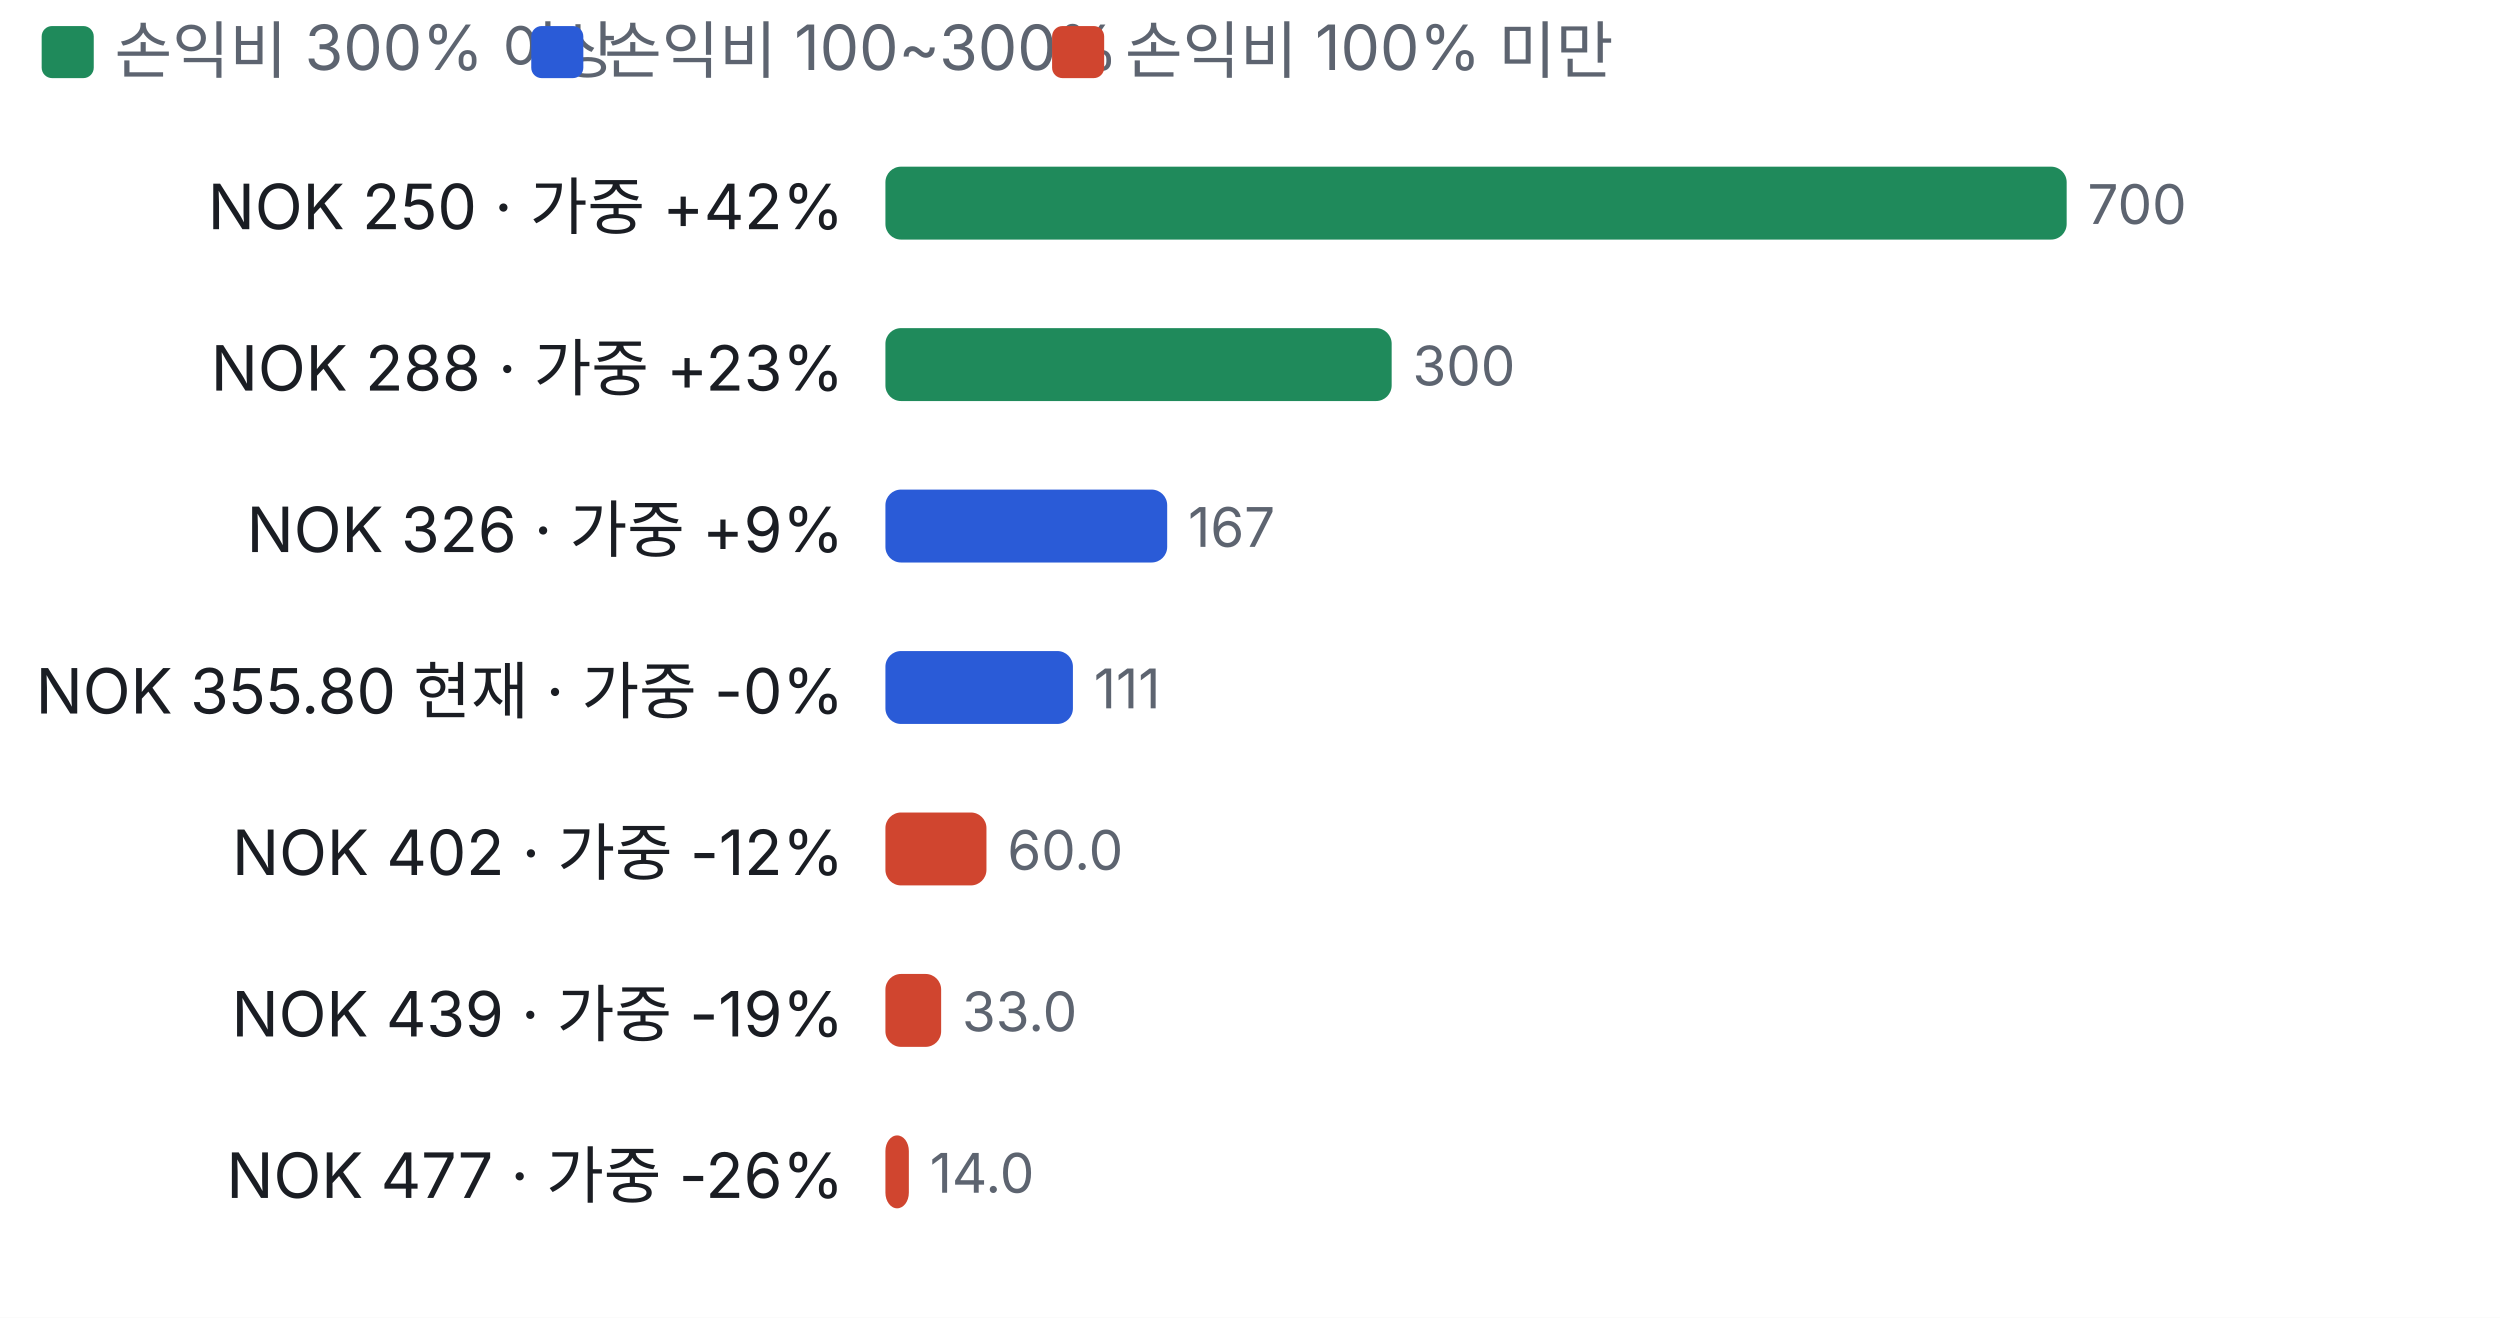
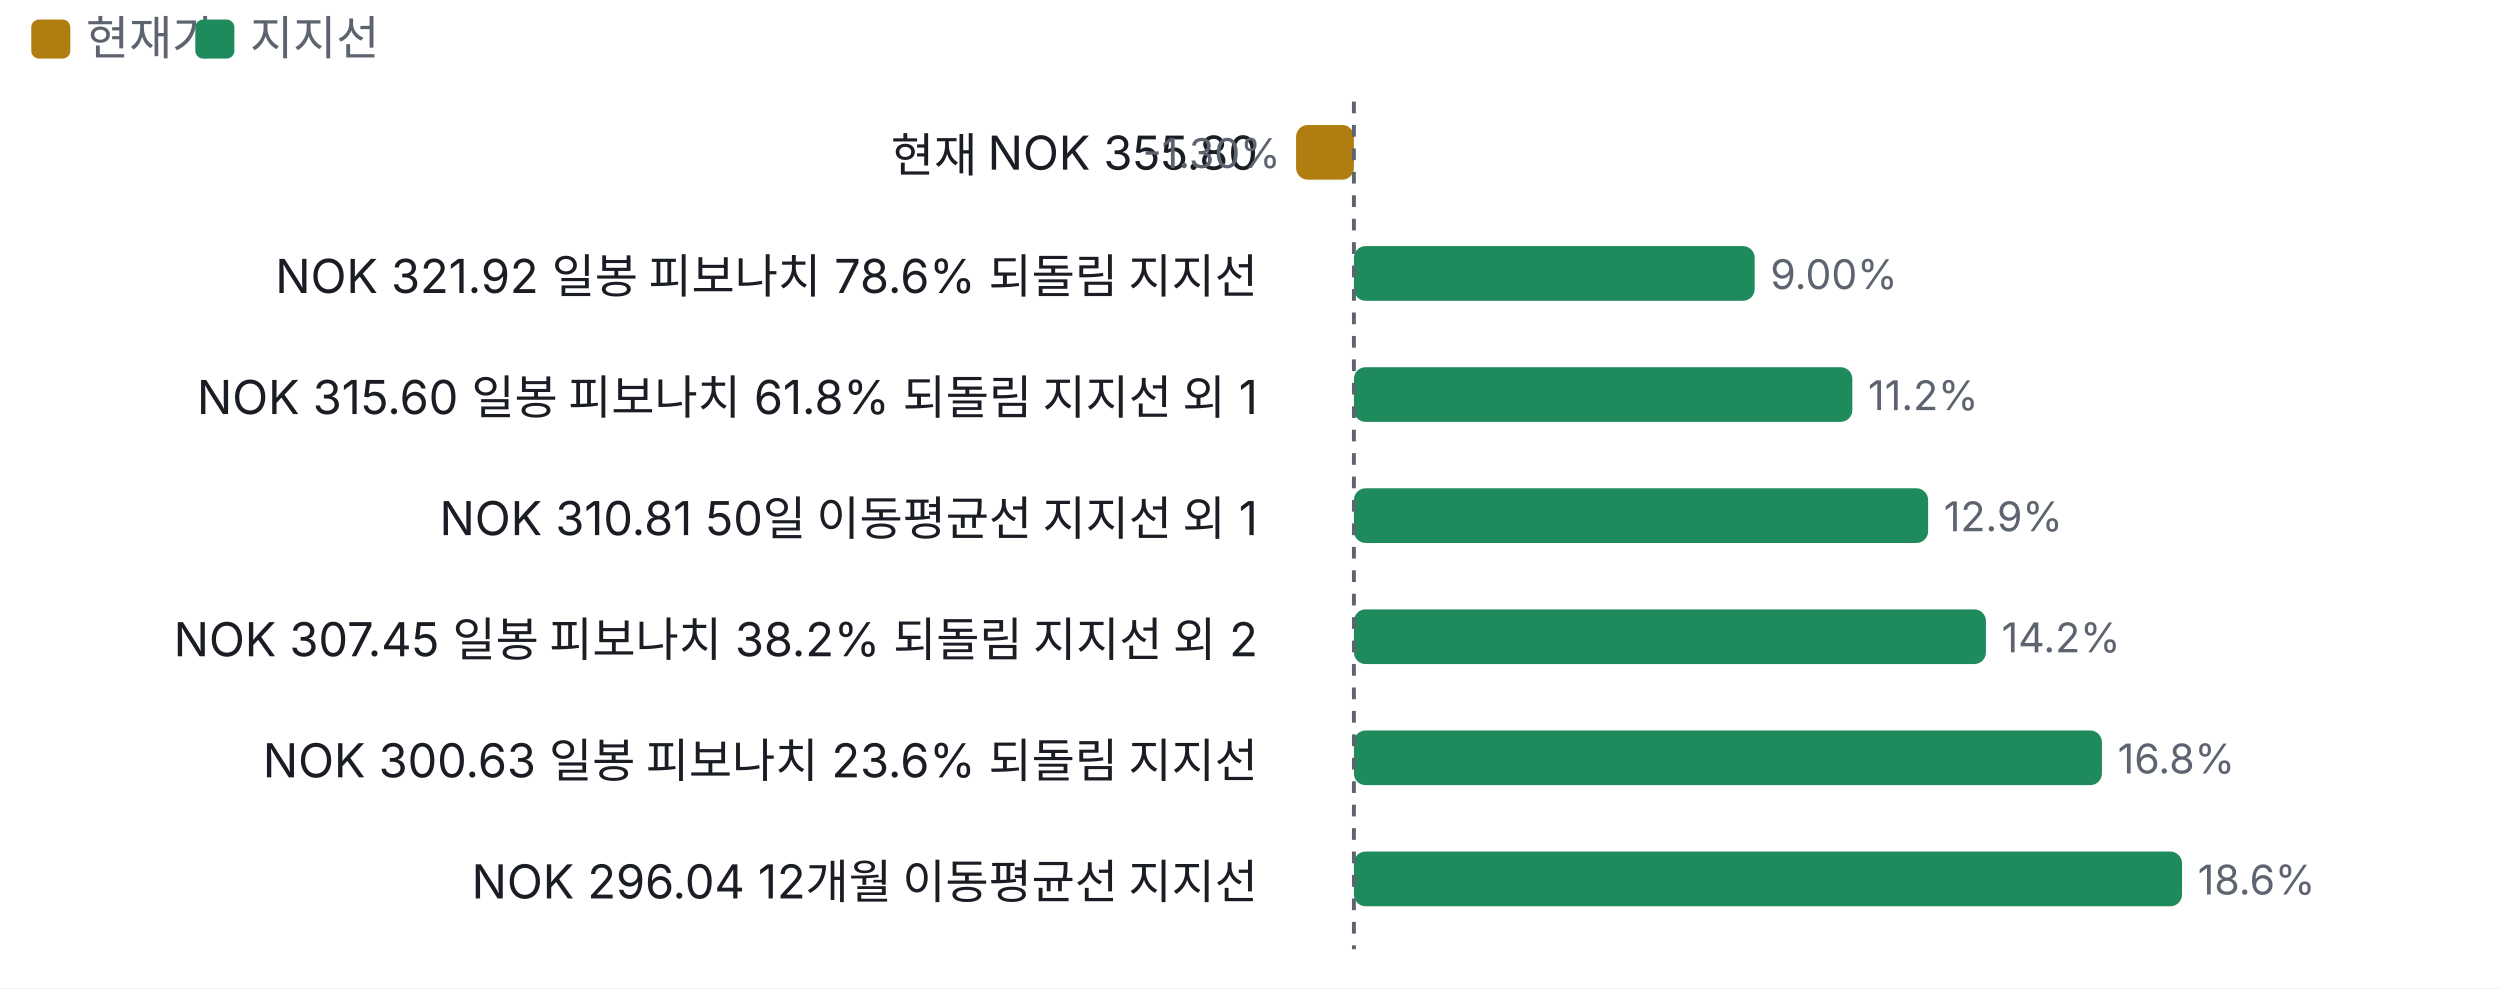
- <svg xmlns="http://www.w3.org/2000/svg" viewBox="0 0 480 253" width="480" height="253">
+ <svg xmlns="http://www.w3.org/2000/svg" viewBox="0 0 640 253" width="640" height="253">
  <style>text{fill:#5d6470;font-size:10.5px;font-family:-apple-system,'Apple SD Gothic Neo','Malgun Gothic',sans-serif}</style>
  <rect width="100%" height="100%" fill="#ffffff" />
-   <rect x="8" y="5" width="10" height="10" rx="2" fill="#1f8a5b" />
-   <text x="22" y="14" style="font-size:12px">손익비 300% 이상</text>
-   <rect x="102" y="5" width="10" height="10" rx="2" fill="#2a5bd7" />
-   <text x="116" y="14" style="font-size:12px">손익비 100~300%</text>
-   <rect x="202" y="5" width="10" height="10" rx="2" fill="#d0452f" />
-   <text x="216" y="14" style="font-size:12px">손익비 100% 미만</text>
+   <rect x="8" y="5" width="10" height="10" rx="2" fill="#b07d10" />
+   <text x="22" y="14" style="font-size:12px">현재가</text>
+   <rect x="50" y="5" width="10" height="10" rx="2" fill="#1f8a5b" />
+   <text x="64" y="14" style="font-size:12px">지지선</text>
  <g transform="translate(0,22)">
-     <text x="162" y="22" text-anchor="end" style="fill:#1a1d23;font-size:12px">NOK 250 · 가중 +42%</text>
-     <rect x="170.0" y="10" width="226.8" height="14" rx="3" fill="#1f8a5b" />
-     <text x="400.8" y="21">700</text>
-     <text x="162" y="53" text-anchor="end" style="fill:#1a1d23;font-size:12px">NOK 288 · 가중 +23%</text>
-     <rect x="170.0" y="41" width="97.2" height="14" rx="3" fill="#1f8a5b" />
-     <text x="271.2" y="52">300</text>
-     <text x="162" y="84" text-anchor="end" style="fill:#1a1d23;font-size:12px">NOK 326 · 가중 +9%</text>
-     <rect x="170.0" y="72" width="54.1" height="14" rx="3" fill="#2a5bd7" />
-     <text x="228.1" y="83">167</text>
-     <text x="162" y="115" text-anchor="end" style="fill:#1a1d23;font-size:12px">NOK 355.80 현재 · 가중 -0%</text>
-     <rect x="170.0" y="103" width="36.0" height="14" rx="3" fill="#2a5bd7" />
-     <text x="210.0" y="114">111</text>
-     <text x="162" y="146" text-anchor="end" style="fill:#1a1d23;font-size:12px">NOK 402 · 가중 -12%</text>
-     <rect x="170.0" y="134" width="19.4" height="14" rx="3" fill="#d0452f" />
-     <text x="193.4" y="145">60.0</text>
-     <text x="162" y="177" text-anchor="end" style="fill:#1a1d23;font-size:12px">NOK 439 · 가중 -19%</text>
-     <rect x="170.0" y="165" width="10.7" height="14" rx="3" fill="#d0452f" />
-     <text x="184.7" y="176">33.0</text>
-     <text x="162" y="208" text-anchor="end" style="fill:#1a1d23;font-size:12px">NOK 477 · 가중 -26%</text>
-     <rect x="170.0" y="196" width="4.5" height="14" rx="3" fill="#d0452f" />
-     <text x="178.5" y="207">14.0</text>
+     <text x="322" y="22" text-anchor="end" style="fill:#1a1d23;font-size:12px">현재 NOK 355.80</text>
+     <rect x="331.8" y="10" width="14.8" height="14" rx="3" fill="#b07d10" />
+     <text x="327.8" y="21" text-anchor="end">-1.30%</text>
+     <text x="322" y="53" text-anchor="end" style="fill:#1a1d23;font-size:12px">NOK 321.92 일봉 피보나치 78.6% 되돌림 지지선</text>
+     <rect x="346.6" y="41" width="102.6" height="14" rx="3" fill="#1f8a5b" />
+     <text x="453.2" y="52">9.00%</text>
+     <text x="322" y="84" text-anchor="end" style="fill:#1a1d23;font-size:12px">NOK 315.60 일봉 피보나치 61.8% 되돌림 지지선 외 1</text>
+     <rect x="346.6" y="72" width="127.6" height="14" rx="3" fill="#1f8a5b" />
+     <text x="478.2" y="83">11.2%</text>
+     <text x="322" y="115" text-anchor="end" style="fill:#1a1d23;font-size:12px">NOK 310.81 50일 이동평균선 지지선 외 1</text>
+     <rect x="346.6" y="103" width="147.0" height="14" rx="3" fill="#1f8a5b" />
+     <text x="497.6" y="114">12.9%</text>
+     <text x="322" y="146" text-anchor="end" style="fill:#1a1d23;font-size:12px">NOK 307.45 일봉 피보나치 38.2% 되돌림 지지선 외 2</text>
+     <rect x="346.6" y="134" width="161.8" height="14" rx="3" fill="#1f8a5b" />
+     <text x="512.4" y="145">14.2%</text>
+     <text x="322" y="177" text-anchor="end" style="fill:#1a1d23;font-size:12px">NOK 300.63 일봉 피보나치 23.6% 되돌림 지지선</text>
+     <rect x="346.6" y="165" width="191.5" height="14" rx="3" fill="#1f8a5b" />
+     <text x="542.1" y="176">16.8%</text>
+     <text x="322" y="208" text-anchor="end" style="fill:#1a1d23;font-size:12px">NOK 296.04 12개월 이동평균선 지지선</text>
+     <rect x="346.6" y="196" width="212.0" height="14" rx="3" fill="#1f8a5b" />
+     <text x="562.6" y="207">18.6%</text>
+     <line x1="346.6" x2="346.6" y1="4" y2="221" stroke="#5d6470" stroke-dasharray="3 3" />
  </g>
</svg>
